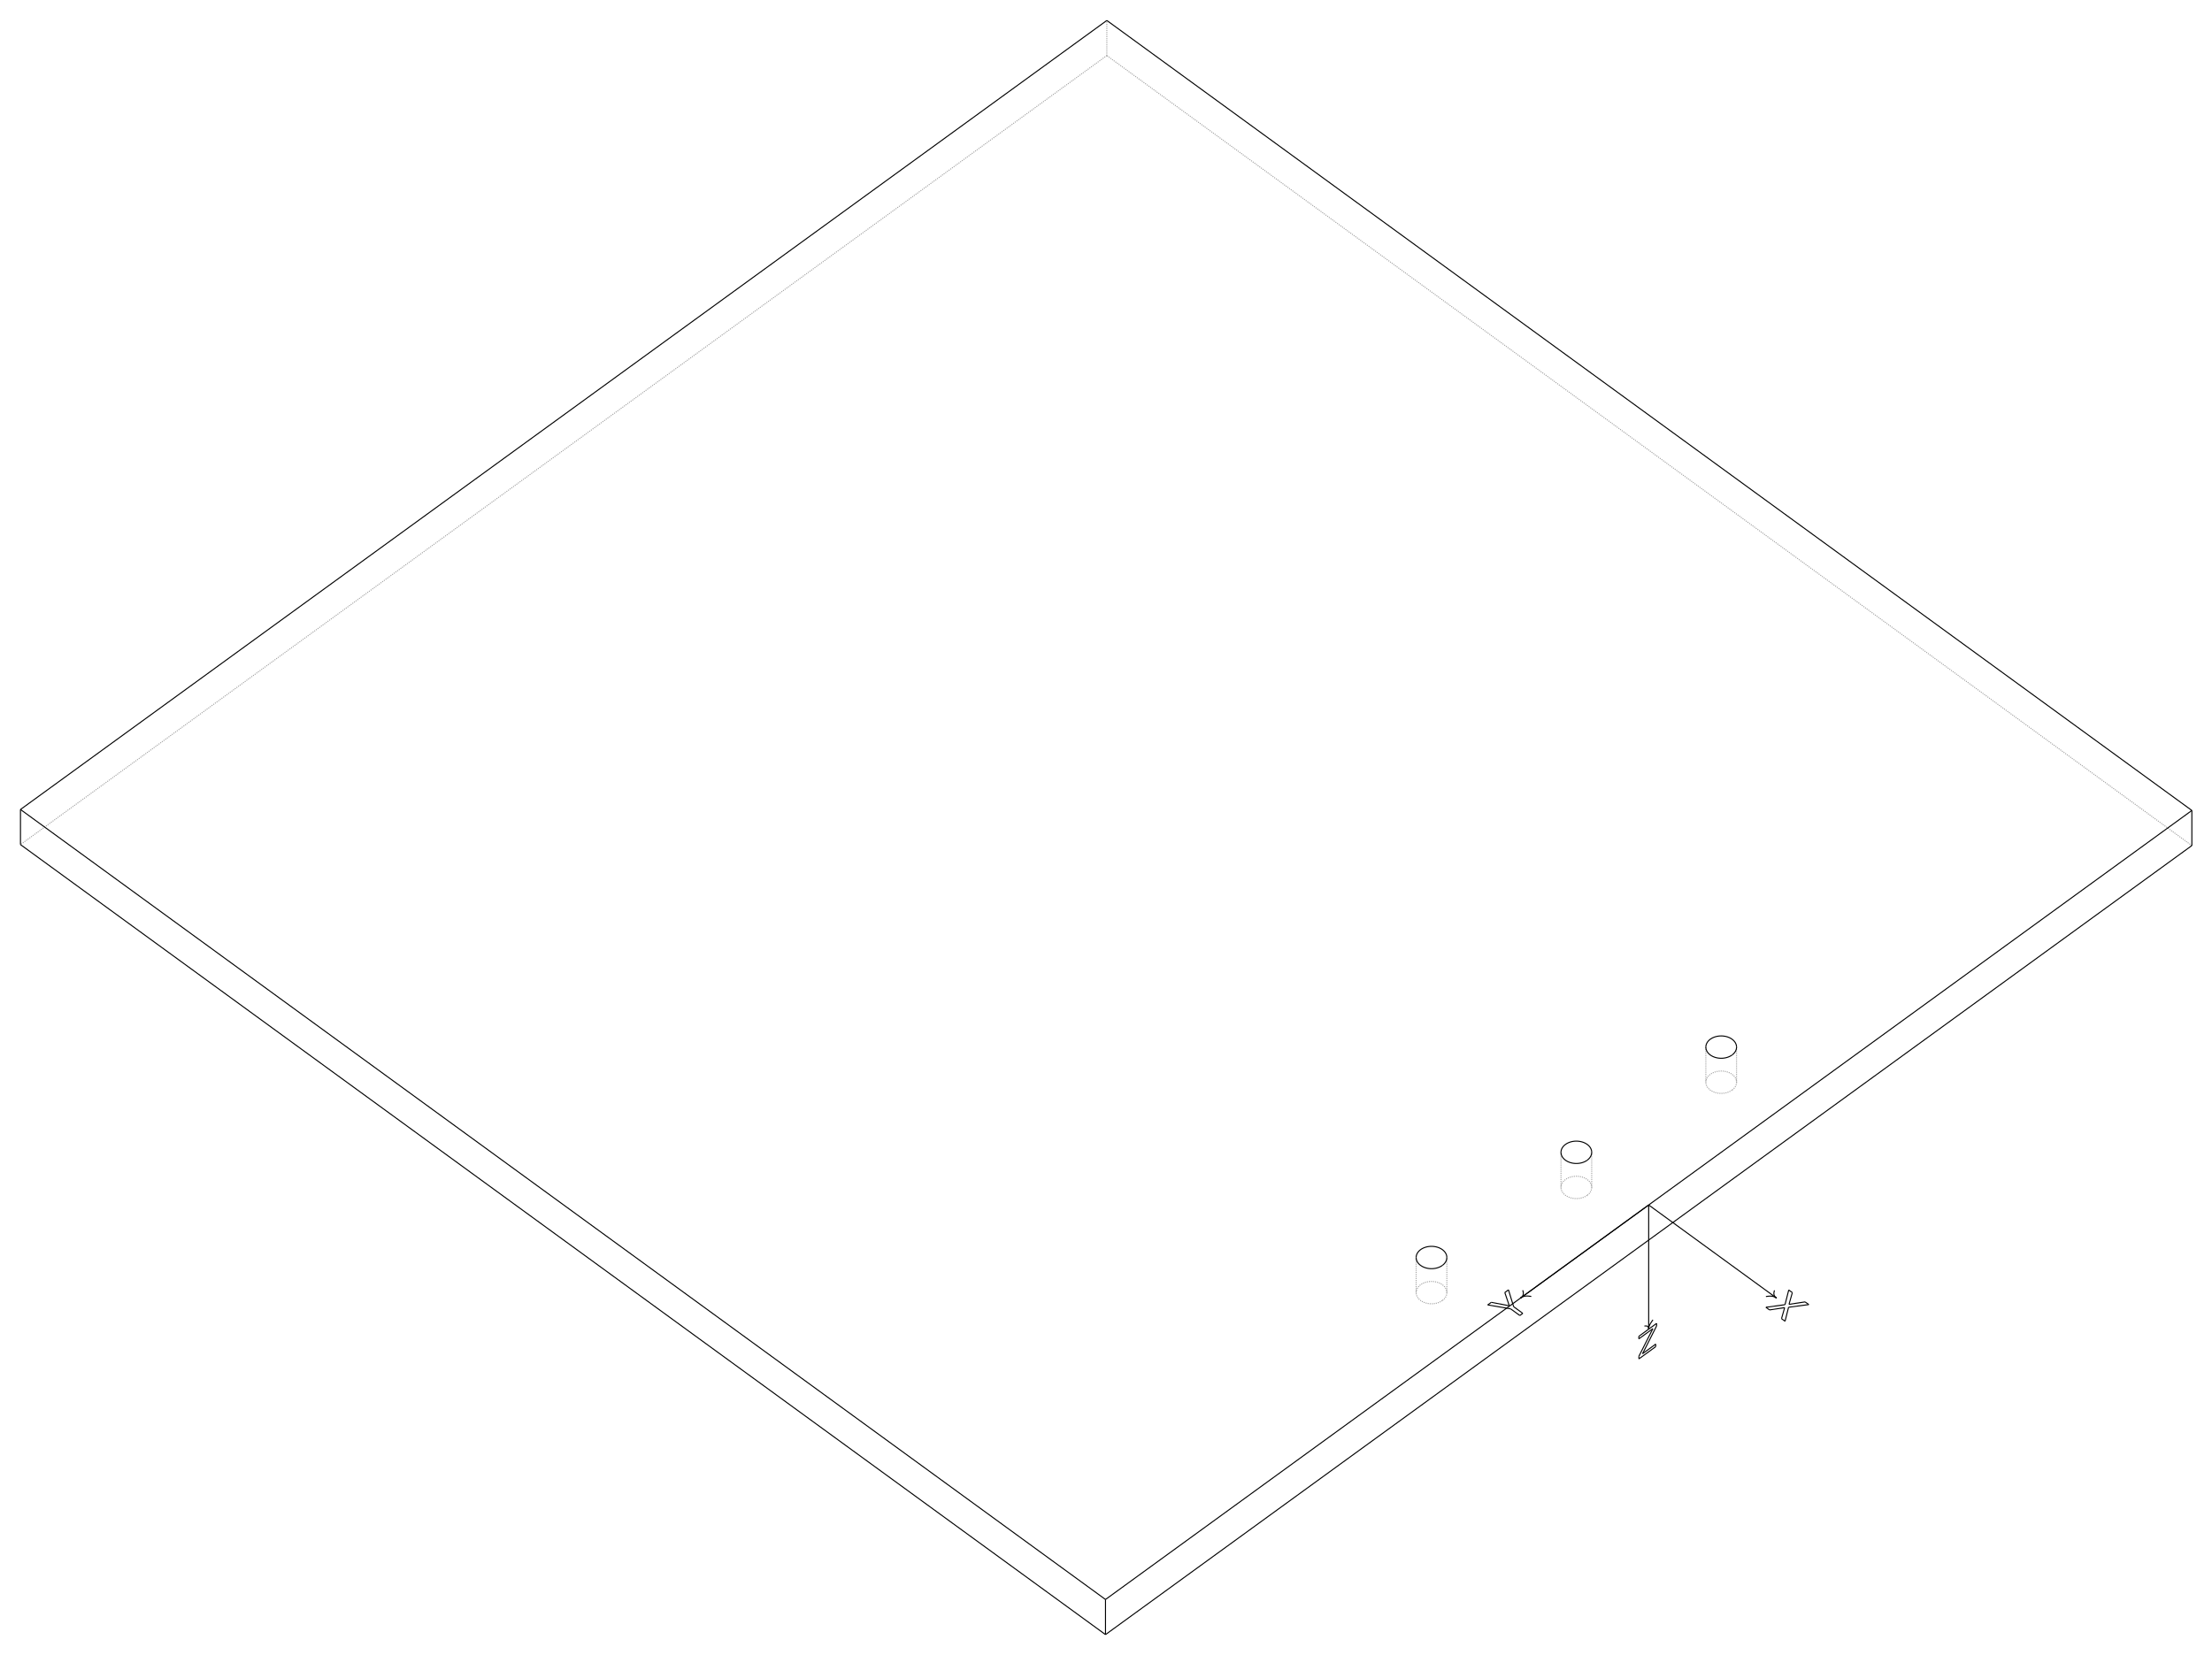
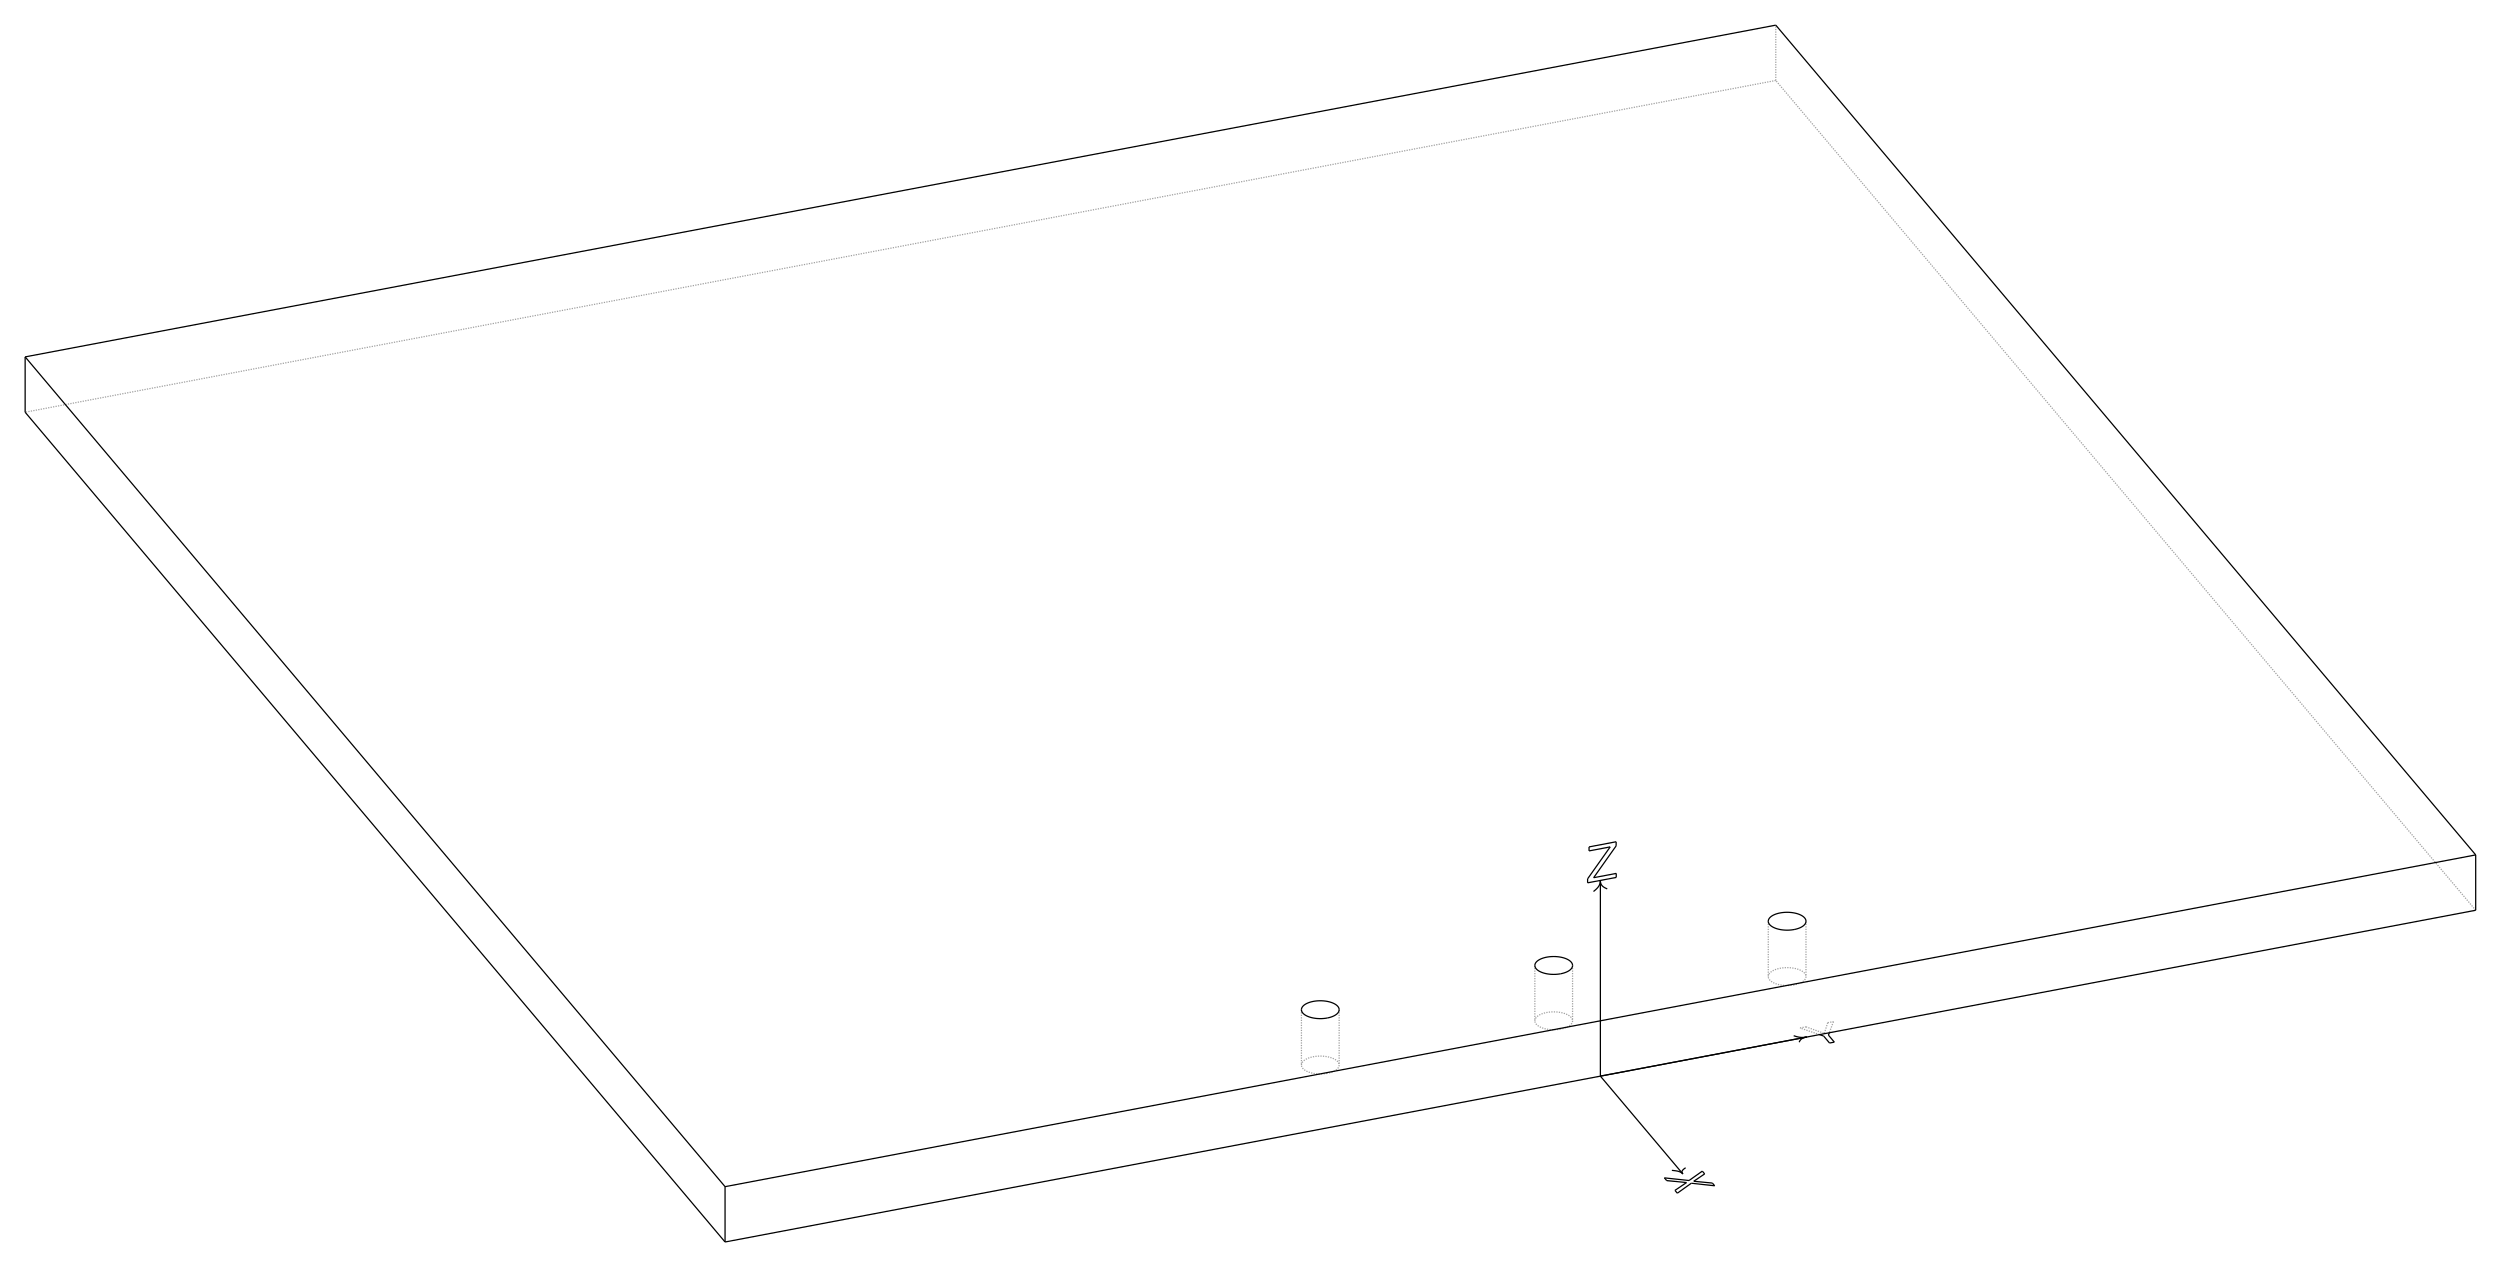
- <svg xmlns="http://www.w3.org/2000/svg" width="2161" height="1617">
-   <g transform="scale(5, -5)   translate(216.0453,-161.6721)" stroke-width="0.2" fill="none">
+ <svg xmlns="http://www.w3.org/2000/svg" width="1989" height="1008">
+   <g transform="scale(5, -5)   translate(198.9204,-100.759)" stroke-width="0.2" fill="none">
    <g stroke="rgb(160,160,160)" fill="none" stroke-dasharray="0.2,0.2">
-       <path d="M212.219,-3.589 L0.217,150.81 " />
-       <path d="M0.217,150.81 L0.217,157.672 " />
-       <path d="M0.217,150.81 L-212.045,-3.4 " />
-       <path d="M122.376,-51.383 L122.296,-51.439 L122.214,-51.492 L122.129,-51.544 L122.042,-51.593 L121.952,-51.639 L121.859,-51.683 L121.765,-51.725 L121.669,-51.764 L121.57,-51.801 L121.47,-51.834 L121.368,-51.866 L121.265,-51.894 L121.16,-51.92 L121.055,-51.942 L120.948,-51.962 L120.84,-51.979 L120.731,-51.994 L120.622,-52.005 L120.512,-52.013 L120.402,-52.019 L120.291,-52.021 L120.181,-52.021 L120.071,-52.017 L119.961,-52.011 L119.851,-52.001 L119.742,-51.989 L119.633,-51.974 L119.526,-51.956 L119.419,-51.935 L119.314,-51.911 L119.21,-51.884 L119.107,-51.855 L119.006,-51.823 L118.906,-51.788 L118.809,-51.75 L118.713,-51.71 L118.619,-51.668 L118.528,-51.623 L118.439,-51.575 L118.352,-51.526 L118.268,-51.473 L118.187,-51.419 L118.108,-51.363 L118.033,-51.304 L117.96,-51.244 L117.89,-51.181 L117.824,-51.117 L117.761,-51.051 L117.702,-50.984 L117.645,-50.914 L117.593,-50.844 L117.544,-50.772 L117.498,-50.699 L117.457,-50.624 L117.419,-50.549 L117.385,-50.472 L117.355,-50.395 L117.329,-50.317 L117.306,-50.238 L117.288,-50.159 L117.274,-50.079 L117.264,-50 L117.258,-49.919 L117.256,-49.839 " />
-       <path d="M117.256,-49.839 L117.259,-49.732 L117.27,-49.625 L117.288,-49.519 L117.313,-49.413 L117.346,-49.309 L117.385,-49.206 L117.431,-49.104 L117.484,-49.004 L117.544,-48.906 L117.61,-48.81 L117.683,-48.717 L117.761,-48.627 L117.846,-48.539 L117.937,-48.455 L118.033,-48.374 L118.134,-48.296 L118.241,-48.222 L118.353,-48.152 L118.469,-48.086 L118.589,-48.025 L118.713,-47.967 L118.842,-47.915 L118.973,-47.866 L119.108,-47.823 L119.245,-47.784 L119.385,-47.751 L119.527,-47.722 L119.671,-47.699 L119.816,-47.68 L119.962,-47.667 L120.109,-47.659 L120.256,-47.657 L120.403,-47.659 L120.55,-47.667 L120.696,-47.68 L120.841,-47.699 L120.985,-47.722 L121.127,-47.751 L121.266,-47.784 L121.404,-47.823 L121.538,-47.866 L121.67,-47.915 L121.798,-47.967 L121.923,-48.025 L122.043,-48.086 L122.159,-48.152 L122.27,-48.222 L122.377,-48.296 L122.479,-48.374 L122.575,-48.455 L122.665,-48.539 L122.75,-48.627 L122.829,-48.717 L122.902,-48.81 L122.968,-48.906 L123.027,-49.004 L123.08,-49.104 L123.127,-49.206 L123.166,-49.309 L123.198,-49.413 L123.223,-49.519 L123.241,-49.625 L123.252,-49.732 L123.256,-49.839 " />
-       <path d="M123.256,-49.839 L123.252,-49.946 L123.241,-50.053 L123.223,-50.159 L123.198,-50.265 L123.166,-50.37 L123.126,-50.473 L123.08,-50.575 L123.027,-50.675 L122.967,-50.773 L122.901,-50.868 L122.828,-50.962 L122.749,-51.052 L122.665,-51.14 L122.574,-51.224 L122.477,-51.305 L122.376,-51.383 " />
-       <path d="M94.074,-71.944 L93.995,-72 L93.912,-72.054 L93.827,-72.105 L93.74,-72.154 L93.65,-72.2 L93.558,-72.245 L93.463,-72.286 L93.367,-72.325 L93.269,-72.362 L93.169,-72.396 L93.067,-72.427 L92.963,-72.455 L92.859,-72.481 L92.753,-72.504 L92.646,-72.524 L92.538,-72.541 L92.429,-72.555 L92.32,-72.566 L92.21,-72.575 L92.1,-72.58 L91.99,-72.582 L91.879,-72.582 L91.769,-72.578 L91.659,-72.572 L91.549,-72.563 L91.44,-72.55 L91.332,-72.535 L91.224,-72.517 L91.118,-72.496 L91.012,-72.472 L90.908,-72.446 L90.805,-72.416 L90.704,-72.384 L90.605,-72.349 L90.507,-72.312 L90.411,-72.272 L90.318,-72.229 L90.226,-72.184 L90.137,-72.137 L90.05,-72.087 L89.966,-72.035 L89.885,-71.98 L89.807,-71.924 L89.731,-71.865 L89.658,-71.805 L89.589,-71.743 L89.523,-71.678 L89.46,-71.612 L89.4,-71.545 L89.344,-71.476 L89.291,-71.405 L89.242,-71.333 L89.197,-71.26 L89.155,-71.185 L89.117,-71.11 L89.083,-71.034 L89.053,-70.956 L89.027,-70.878 L89.005,-70.8 L88.987,-70.72 L88.972,-70.641 L88.962,-70.561 L88.956,-70.481 L88.954,-70.4 " />
-       <path d="M88.954,-70.4 L88.958,-70.293 L88.969,-70.186 L88.987,-70.08 L89.012,-69.975 L89.044,-69.87 L89.083,-69.767 L89.13,-69.665 L89.183,-69.565 L89.242,-69.467 L89.308,-69.372 L89.381,-69.278 L89.46,-69.188 L89.545,-69.1 L89.635,-69.016 L89.731,-68.935 L89.833,-68.857 L89.94,-68.783 L90.051,-68.713 L90.167,-68.648 L90.287,-68.586 L90.412,-68.529 L90.54,-68.476 L90.672,-68.428 L90.806,-68.384 L90.944,-68.346 L91.083,-68.312 L91.225,-68.284 L91.369,-68.26 L91.514,-68.242 L91.66,-68.229 L91.807,-68.221 L91.954,-68.218 L92.101,-68.221 L92.248,-68.229 L92.394,-68.242 L92.539,-68.26 L92.683,-68.284 L92.825,-68.312 L92.965,-68.346 L93.102,-68.384 L93.237,-68.428 L93.368,-68.476 L93.497,-68.529 L93.621,-68.586 L93.741,-68.648 L93.857,-68.713 L93.969,-68.783 L94.076,-68.857 L94.177,-68.935 L94.273,-69.016 L94.364,-69.1 L94.449,-69.188 L94.527,-69.278 L94.6,-69.372 L94.666,-69.467 L94.726,-69.565 L94.779,-69.665 L94.825,-69.767 L94.864,-69.87 L94.897,-69.975 L94.922,-70.08 L94.94,-70.186 L94.951,-70.293 L94.954,-70.4 " />
-       <path d="M94.954,-70.4 L94.951,-70.507 L94.94,-70.614 L94.922,-70.721 L94.896,-70.826 L94.864,-70.931 L94.825,-71.034 L94.779,-71.136 L94.725,-71.236 L94.666,-71.334 L94.599,-71.43 L94.527,-71.523 L94.448,-71.614 L94.363,-71.701 L94.272,-71.786 L94.176,-71.867 L94.074,-71.944 " />
-       <path d="M65.773,-92.506 L65.693,-92.561 L65.611,-92.615 L65.526,-92.666 L65.438,-92.715 L65.348,-92.762 L65.256,-92.806 L65.162,-92.848 L65.065,-92.887 L64.967,-92.923 L64.867,-92.957 L64.765,-92.988 L64.662,-93.017 L64.557,-93.042 L64.451,-93.065 L64.344,-93.085 L64.237,-93.102 L64.128,-93.116 L64.019,-93.127 L63.909,-93.136 L63.799,-93.141 L63.688,-93.144 L63.578,-93.143 L63.467,-93.14 L63.357,-93.133 L63.248,-93.124 L63.139,-93.112 L63.03,-93.096 L62.923,-93.078 L62.816,-93.057 L62.711,-93.033 L62.606,-93.007 L62.504,-92.977 L62.402,-92.945 L62.303,-92.91 L62.205,-92.873 L62.11,-92.833 L62.016,-92.79 L61.925,-92.745 L61.835,-92.698 L61.749,-92.648 L61.665,-92.596 L61.584,-92.542 L61.505,-92.485 L61.429,-92.427 L61.357,-92.366 L61.287,-92.304 L61.221,-92.24 L61.158,-92.174 L61.098,-92.106 L61.042,-92.037 L60.99,-91.966 L60.94,-91.894 L60.895,-91.821 L60.854,-91.747 L60.816,-91.671 L60.782,-91.595 L60.752,-91.518 L60.725,-91.44 L60.703,-91.361 L60.685,-91.282 L60.671,-91.202 L60.661,-91.122 L60.655,-91.042 L60.653,-90.962 " />
-       <path d="M60.653,-90.962 L60.656,-90.855 L60.667,-90.748 L60.685,-90.641 L60.71,-90.536 L60.743,-90.431 L60.782,-90.328 L60.828,-90.226 L60.881,-90.127 L60.941,-90.029 L61.007,-89.933 L61.079,-89.84 L61.158,-89.749 L61.243,-89.662 L61.334,-89.577 L61.43,-89.496 L61.531,-89.419 L61.638,-89.345 L61.749,-89.275 L61.866,-89.209 L61.986,-89.147 L62.11,-89.09 L62.238,-89.037 L62.37,-88.989 L62.505,-88.946 L62.642,-88.907 L62.782,-88.873 L62.924,-88.845 L63.067,-88.821 L63.212,-88.803 L63.359,-88.79 L63.505,-88.782 L63.653,-88.779 L63.8,-88.782 L63.947,-88.79 L64.093,-88.803 L64.238,-88.821 L64.382,-88.845 L64.523,-88.873 L64.663,-88.907 L64.801,-88.946 L64.935,-88.989 L65.067,-89.037 L65.195,-89.09 L65.319,-89.147 L65.44,-89.209 L65.556,-89.275 L65.667,-89.345 L65.774,-89.419 L65.875,-89.496 L65.972,-89.577 L66.062,-89.662 L66.147,-89.749 L66.226,-89.84 L66.298,-89.933 L66.365,-90.029 L66.424,-90.127 L66.477,-90.226 L66.523,-90.328 L66.563,-90.431 L66.595,-90.536 L66.62,-90.641 L66.638,-90.748 L66.649,-90.855 L66.653,-90.962 " />
-       <path d="M66.653,-90.962 L66.649,-91.069 L66.638,-91.176 L66.62,-91.282 L66.595,-91.388 L66.563,-91.492 L66.523,-91.596 L66.477,-91.697 L66.424,-91.797 L66.364,-91.895 L66.298,-91.991 L66.225,-92.084 L66.146,-92.175 L66.061,-92.262 L65.971,-92.347 L65.874,-92.428 L65.773,-92.506 " />
-       <path d="M117.256,-42.977 L117.256,-49.839 " />
-       <path d="M123.256,-42.977 L123.256,-49.839 " />
-       <path d="M88.954,-63.538 L88.954,-70.4 " />
-       <path d="M94.954,-63.538 L94.954,-70.4 " />
-       <path d="M60.653,-84.099 L60.653,-90.962 " />
-       <path d="M66.653,-84.099 L66.653,-90.962 " />
+       <path d="M195.012,-44.08 L83.641,87.954 " />
+       <path d="M83.641,87.954 L83.641,96.759 " />
+       <path d="M83.641,87.954 L-194.92,35.166 " />
+       <path d="M86.561,-55.953 L86.389,-55.983 L86.214,-56.007 L86.036,-56.027 L85.856,-56.041 L85.674,-56.051 L85.491,-56.055 L85.308,-56.053 L85.126,-56.046 L84.945,-56.035 L84.765,-56.017 L84.589,-55.995 L84.415,-55.968 L84.245,-55.936 L84.08,-55.898 L83.92,-55.857 L83.765,-55.81 L83.617,-55.759 L83.476,-55.704 L83.342,-55.645 L83.215,-55.583 L83.097,-55.517 L82.988,-55.447 L82.888,-55.374 L82.841,-55.337 L82.797,-55.299 L82.756,-55.261 L82.717,-55.221 L82.68,-55.182 L82.646,-55.141 L82.615,-55.101 L82.586,-55.06 L82.56,-55.018 L82.536,-54.976 L82.516,-54.934 L82.498,-54.891 L82.482,-54.849 L82.47,-54.806 L82.46,-54.763 L82.453,-54.719 L82.449,-54.676 L82.447,-54.633 " />
+       <path d="M82.447,-54.633 L82.451,-54.563 L82.462,-54.493 L82.48,-54.424 L82.505,-54.355 L82.537,-54.287 L82.577,-54.22 L82.623,-54.154 L82.676,-54.089 L82.736,-54.025 L82.802,-53.962 L82.874,-53.902 L82.953,-53.843 L83.038,-53.786 L83.128,-53.731 L83.225,-53.678 L83.326,-53.627 L83.433,-53.579 L83.544,-53.534 L83.66,-53.491 L83.781,-53.45 L83.905,-53.413 L84.033,-53.379 L84.165,-53.347 L84.299,-53.319 L84.437,-53.294 L84.577,-53.272 L84.719,-53.253 L84.862,-53.238 L85.007,-53.226 L85.153,-53.218 L85.3,-53.213 L85.447,-53.211 L85.595,-53.213 L85.742,-53.218 L85.888,-53.226 L86.033,-53.238 L86.176,-53.253 L86.318,-53.272 L86.458,-53.294 L86.596,-53.319 L86.73,-53.347 L86.862,-53.379 L86.99,-53.413 L87.114,-53.45 L87.235,-53.491 L87.351,-53.534 L87.462,-53.579 L87.569,-53.627 L87.67,-53.678 L87.767,-53.731 L87.857,-53.786 L87.942,-53.843 L88.021,-53.902 L88.093,-53.962 L88.159,-54.025 L88.219,-54.089 L88.272,-54.154 L88.318,-54.22 L88.358,-54.287 L88.39,-54.355 L88.415,-54.424 L88.433,-54.493 L88.444,-54.563 L88.447,-54.633 " />
+       <path d="M88.447,-54.633 L88.445,-54.686 L88.439,-54.738 L88.429,-54.791 L88.414,-54.844 L88.396,-54.896 L88.373,-54.948 L88.346,-54.999 L88.316,-55.05 L88.281,-55.1 L88.242,-55.15 L88.2,-55.199 L88.153,-55.247 L88.103,-55.294 L88.05,-55.34 L87.992,-55.386 L87.932,-55.43 L87.867,-55.473 L87.8,-55.515 L87.729,-55.556 L87.655,-55.596 L87.578,-55.634 L87.498,-55.671 L87.415,-55.706 L87.329,-55.74 L87.241,-55.773 L87.15,-55.803 L87.057,-55.833 L86.962,-55.86 L86.865,-55.886 L86.765,-55.91 L86.664,-55.933 L86.561,-55.953 " />
+       <path d="M49.42,-62.991 L49.248,-63.021 L49.072,-63.046 L48.894,-63.065 L48.714,-63.08 L48.532,-63.089 L48.349,-63.093 L48.167,-63.091 L47.984,-63.085 L47.803,-63.073 L47.624,-63.056 L47.447,-63.033 L47.273,-63.006 L47.104,-62.974 L46.938,-62.937 L46.778,-62.895 L46.624,-62.848 L46.476,-62.798 L46.334,-62.743 L46.2,-62.684 L46.074,-62.621 L45.956,-62.555 L45.846,-62.485 L45.746,-62.413 L45.7,-62.375 L45.656,-62.337 L45.614,-62.299 L45.575,-62.26 L45.538,-62.22 L45.504,-62.18 L45.473,-62.139 L45.444,-62.098 L45.418,-62.056 L45.395,-62.014 L45.374,-61.972 L45.356,-61.93 L45.341,-61.887 L45.328,-61.844 L45.318,-61.801 L45.311,-61.758 L45.307,-61.714 L45.306,-61.671 " />
+       <path d="M45.306,-61.671 L45.31,-61.601 L45.32,-61.532 L45.338,-61.462 L45.364,-61.394 L45.396,-61.326 L45.435,-61.258 L45.481,-61.192 L45.534,-61.127 L45.594,-61.063 L45.66,-61.001 L45.733,-60.94 L45.811,-60.881 L45.896,-60.824 L45.987,-60.769 L46.083,-60.716 L46.185,-60.666 L46.291,-60.617 L46.403,-60.572 L46.519,-60.529 L46.639,-60.489 L46.764,-60.451 L46.892,-60.417 L47.023,-60.386 L47.158,-60.357 L47.295,-60.332 L47.435,-60.31 L47.577,-60.292 L47.721,-60.276 L47.866,-60.265 L48.012,-60.256 L48.159,-60.251 L48.306,-60.249 L48.453,-60.251 L48.6,-60.256 L48.746,-60.265 L48.891,-60.276 L49.035,-60.292 L49.177,-60.31 L49.317,-60.332 L49.454,-60.357 L49.589,-60.386 L49.72,-60.417 L49.848,-60.451 L49.973,-60.489 L50.093,-60.529 L50.209,-60.572 L50.321,-60.617 L50.427,-60.666 L50.529,-60.716 L50.625,-60.769 L50.716,-60.824 L50.8,-60.881 L50.879,-60.94 L50.952,-61.001 L51.018,-61.063 L51.078,-61.127 L51.131,-61.192 L51.177,-61.258 L51.216,-61.326 L51.248,-61.394 L51.273,-61.462 L51.291,-61.532 L51.302,-61.601 L51.306,-61.671 " />
+       <path d="M51.306,-61.671 L51.304,-61.724 L51.298,-61.777 L51.287,-61.829 L51.273,-61.882 L51.254,-61.934 L51.231,-61.986 L51.205,-62.037 L51.174,-62.088 L51.139,-62.138 L51.101,-62.188 L51.058,-62.237 L51.012,-62.285 L50.962,-62.332 L50.908,-62.379 L50.851,-62.424 L50.79,-62.468 L50.726,-62.512 L50.658,-62.554 L50.587,-62.595 L50.513,-62.634 L50.436,-62.672 L50.356,-62.709 L50.273,-62.745 L50.188,-62.779 L50.099,-62.811 L50.009,-62.842 L49.916,-62.871 L49.82,-62.899 L49.723,-62.924 L49.624,-62.949 L49.522,-62.971 L49.42,-62.991 " />
+       <path d="M12.278,-70.03 L12.106,-70.059 L11.931,-70.084 L11.753,-70.104 L11.572,-70.118 L11.391,-70.127 L11.208,-70.131 L11.025,-70.13 L10.843,-70.123 L10.661,-70.111 L10.482,-70.094 L10.305,-70.072 L10.132,-70.044 L9.962,-70.012 L9.797,-69.975 L9.637,-69.933 L9.482,-69.887 L9.334,-69.836 L9.193,-69.781 L9.058,-69.722 L8.932,-69.659 L8.814,-69.593 L8.705,-69.524 L8.605,-69.451 L8.558,-69.414 L8.514,-69.376 L8.473,-69.337 L8.433,-69.298 L8.397,-69.258 L8.363,-69.218 L8.331,-69.177 L8.303,-69.136 L8.277,-69.095 L8.253,-69.053 L8.232,-69.011 L8.214,-68.968 L8.199,-68.925 L8.187,-68.882 L8.177,-68.839 L8.17,-68.796 L8.166,-68.753 L8.164,-68.709 " />
+       <path d="M8.164,-68.709 L8.168,-68.64 L8.179,-68.57 L8.197,-68.501 L8.222,-68.432 L8.254,-68.364 L8.294,-68.297 L8.34,-68.23 L8.393,-68.165 L8.452,-68.101 L8.519,-68.039 L8.591,-67.978 L8.67,-67.919 L8.755,-67.862 L8.845,-67.807 L8.941,-67.754 L9.043,-67.704 L9.15,-67.656 L9.261,-67.61 L9.377,-67.567 L9.498,-67.527 L9.622,-67.49 L9.75,-67.455 L9.882,-67.424 L10.016,-67.396 L10.154,-67.371 L10.293,-67.349 L10.435,-67.33 L10.579,-67.315 L10.724,-67.303 L10.87,-67.294 L11.017,-67.289 L11.164,-67.287 L11.312,-67.289 L11.458,-67.294 L11.605,-67.303 L11.75,-67.315 L11.893,-67.33 L12.035,-67.349 L12.175,-67.371 L12.312,-67.396 L12.447,-67.424 L12.579,-67.455 L12.707,-67.49 L12.831,-67.527 L12.951,-67.567 L13.068,-67.61 L13.179,-67.656 L13.286,-67.704 L13.387,-67.754 L13.483,-67.807 L13.574,-67.862 L13.659,-67.919 L13.738,-67.978 L13.81,-68.039 L13.876,-68.101 L13.936,-68.165 L13.989,-68.23 L14.035,-68.297 L14.074,-68.364 L14.107,-68.432 L14.132,-68.501 L14.15,-68.57 L14.161,-68.64 L14.164,-68.709 " />
+       <path d="M14.164,-68.709 L14.162,-68.762 L14.156,-68.815 L14.146,-68.868 L14.131,-68.92 L14.113,-68.972 L14.09,-69.024 L14.063,-69.076 L14.032,-69.126 L13.998,-69.177 L13.959,-69.226 L13.917,-69.275 L13.87,-69.323 L13.82,-69.371 L13.767,-69.417 L13.709,-69.462 L13.648,-69.507 L13.584,-69.55 L13.516,-69.592 L13.446,-69.633 L13.372,-69.672 L13.294,-69.711 L13.214,-69.748 L13.132,-69.783 L13.046,-69.817 L12.958,-69.849 L12.867,-69.88 L12.774,-69.909 L12.679,-69.937 L12.581,-69.963 L12.482,-69.987 L12.381,-70.009 L12.278,-70.03 " />
+       <path d="M92.815,-61.801 L92.161,-63.57 " />
+       <path d="M90.59,-63.867 L87.495,-62.809 " />
+       <path d="M87.495,-62.809 L88.439,-62.63 " />
+       <path d="M88.439,-62.63 L91.361,-63.678 " />
+       <path d="M91.361,-63.678 L91.904,-61.973 " />
+       <path d="M91.904,-61.973 L92.815,-61.801 " />
+       <path d="M82.447,-45.827 L82.447,-54.633 " />
+       <path d="M88.447,-45.827 L88.447,-54.633 " />
+       <path d="M45.306,-52.866 L45.306,-61.671 " />
+       <path d="M51.306,-52.866 L51.306,-61.671 " />
+       <path d="M8.164,-59.904 L8.164,-68.709 " />
+       <path d="M14.164,-59.904 L14.164,-68.709 " />
    </g>
    <g stroke="rgb(0,0,0)" fill="none">
-       <path d="M212.219,-3.589 L212.219,3.273 " />
-       <path d="M212.219,3.273 L-0.043,-150.936 " />
-       <path d="M-0.043,-157.798 L-0.043,-150.936 " />
-       <path d="M212.219,-3.589 L-0.043,-157.798 " />
-       <path d="M212.219,3.273 L0.217,157.672 " />
-       <path d="M-0.043,-150.936 L-212.045,3.463 " />
-       <path d="M0.217,157.672 L-212.045,3.463 " />
-       <path d="M122.376,-44.521 L122.296,-44.577 L122.214,-44.63 L122.129,-44.681 L122.042,-44.73 L121.952,-44.777 L121.859,-44.821 L121.765,-44.863 L121.669,-44.902 L121.57,-44.938 L121.47,-44.972 L121.368,-45.003 L121.265,-45.032 L121.16,-45.057 L121.055,-45.08 L120.948,-45.1 L120.84,-45.117 L120.731,-45.131 L120.622,-45.143 L120.512,-45.151 L120.402,-45.156 L120.291,-45.159 L120.181,-45.158 L120.071,-45.155 L119.961,-45.148 L119.851,-45.139 L119.742,-45.127 L119.633,-45.112 L119.526,-45.093 L119.419,-45.072 L119.314,-45.049 L119.21,-45.022 L119.107,-44.993 L119.006,-44.961 L118.906,-44.926 L118.809,-44.888 L118.713,-44.848 L118.619,-44.806 L118.528,-44.761 L118.439,-44.713 L118.352,-44.663 L118.268,-44.611 L118.187,-44.557 L118.108,-44.501 L118.033,-44.442 L117.96,-44.382 L117.89,-44.319 L117.824,-44.255 L117.761,-44.189 L117.702,-44.121 L117.645,-44.052 L117.593,-43.982 L117.544,-43.91 L117.498,-43.836 L117.457,-43.762 L117.419,-43.687 L117.385,-43.61 L117.355,-43.533 L117.329,-43.455 L117.306,-43.376 L117.288,-43.297 L117.274,-43.217 L117.264,-43.137 L117.258,-43.057 L117.256,-42.977 " />
-       <path d="M117.256,-42.977 L117.259,-42.87 L117.27,-42.763 L117.288,-42.657 L117.313,-42.551 L117.346,-42.447 L117.385,-42.343 L117.431,-42.242 L117.484,-42.142 L117.544,-42.044 L117.61,-41.948 L117.683,-41.855 L117.761,-41.765 L117.846,-41.677 L117.937,-41.592 L118.033,-41.511 L118.134,-41.434 L118.241,-41.36 L118.353,-41.29 L118.469,-41.224 L118.589,-41.162 L118.713,-41.105 L118.842,-41.052 L118.973,-41.004 L119.108,-40.961 L119.245,-40.922 L119.385,-40.889 L119.527,-40.86 L119.671,-40.837 L119.816,-40.818 L119.962,-40.805 L120.109,-40.797 L120.256,-40.795 L120.403,-40.797 L120.55,-40.805 L120.696,-40.818 L120.841,-40.837 L120.985,-40.86 L121.127,-40.889 L121.266,-40.922 L121.404,-40.961 L121.538,-41.004 L121.67,-41.052 L121.798,-41.105 L121.923,-41.162 L122.043,-41.224 L122.159,-41.29 L122.27,-41.36 L122.377,-41.434 L122.479,-41.511 L122.575,-41.592 L122.665,-41.677 L122.75,-41.765 L122.829,-41.855 L122.902,-41.948 L122.968,-42.044 L123.027,-42.142 L123.08,-42.242 L123.127,-42.343 L123.166,-42.447 L123.198,-42.551 L123.223,-42.657 L123.241,-42.763 L123.252,-42.87 L123.256,-42.977 " />
-       <path d="M123.256,-42.977 L123.252,-43.084 L123.241,-43.191 L123.223,-43.297 L123.198,-43.403 L123.166,-43.507 L123.126,-43.611 L123.08,-43.713 L123.027,-43.813 L122.967,-43.911 L122.901,-44.006 L122.828,-44.1 L122.749,-44.19 L122.665,-44.278 L122.574,-44.362 L122.477,-44.443 L122.376,-44.521 " />
-       <path d="M94.074,-65.082 L93.995,-65.138 L93.912,-65.191 L93.827,-65.243 L93.74,-65.292 L93.65,-65.338 L93.558,-65.382 L93.463,-65.424 L93.367,-65.463 L93.269,-65.5 L93.169,-65.534 L93.067,-65.565 L92.963,-65.593 L92.859,-65.619 L92.753,-65.642 L92.646,-65.662 L92.538,-65.679 L92.429,-65.693 L92.32,-65.704 L92.21,-65.712 L92.1,-65.718 L91.99,-65.72 L91.879,-65.72 L91.769,-65.716 L91.659,-65.71 L91.549,-65.7 L91.44,-65.688 L91.332,-65.673 L91.224,-65.655 L91.118,-65.634 L91.012,-65.61 L90.908,-65.583 L90.805,-65.554 L90.704,-65.522 L90.605,-65.487 L90.507,-65.45 L90.411,-65.41 L90.318,-65.367 L90.226,-65.322 L90.137,-65.274 L90.05,-65.225 L89.966,-65.173 L89.885,-65.118 L89.807,-65.062 L89.731,-65.003 L89.658,-64.943 L89.589,-64.88 L89.523,-64.816 L89.46,-64.75 L89.4,-64.683 L89.344,-64.613 L89.291,-64.543 L89.242,-64.471 L89.197,-64.398 L89.155,-64.323 L89.117,-64.248 L89.083,-64.171 L89.053,-64.094 L89.027,-64.016 L89.005,-63.937 L88.987,-63.858 L88.972,-63.779 L88.962,-63.699 L88.956,-63.618 L88.954,-63.538 " />
-       <path d="M88.954,-63.538 L88.958,-63.431 L88.969,-63.324 L88.987,-63.218 L89.012,-63.112 L89.044,-63.008 L89.083,-62.905 L89.13,-62.803 L89.183,-62.703 L89.242,-62.605 L89.308,-62.509 L89.381,-62.416 L89.46,-62.326 L89.545,-62.238 L89.635,-62.154 L89.731,-62.073 L89.833,-61.995 L89.94,-61.921 L90.051,-61.851 L90.167,-61.785 L90.287,-61.724 L90.412,-61.666 L90.54,-61.614 L90.672,-61.565 L90.806,-61.522 L90.944,-61.484 L91.083,-61.45 L91.225,-61.421 L91.369,-61.398 L91.514,-61.38 L91.66,-61.366 L91.807,-61.359 L91.954,-61.356 L92.101,-61.359 L92.248,-61.366 L92.394,-61.38 L92.539,-61.398 L92.683,-61.421 L92.825,-61.45 L92.965,-61.484 L93.102,-61.522 L93.237,-61.565 L93.368,-61.614 L93.497,-61.666 L93.621,-61.724 L93.741,-61.785 L93.857,-61.851 L93.969,-61.921 L94.076,-61.995 L94.177,-62.073 L94.273,-62.154 L94.364,-62.238 L94.449,-62.326 L94.527,-62.416 L94.6,-62.509 L94.666,-62.605 L94.726,-62.703 L94.779,-62.803 L94.825,-62.905 L94.864,-63.008 L94.897,-63.112 L94.922,-63.218 L94.94,-63.324 L94.951,-63.431 L94.954,-63.538 " />
-       <path d="M94.954,-63.538 L94.951,-63.645 L94.94,-63.752 L94.922,-63.859 L94.896,-63.964 L94.864,-64.069 L94.825,-64.172 L94.779,-64.274 L94.725,-64.374 L94.666,-64.472 L94.599,-64.568 L94.527,-64.661 L94.448,-64.751 L94.363,-64.839 L94.272,-64.923 L94.176,-65.005 L94.074,-65.082 " />
-       <path d="M65.773,-85.643 L65.693,-85.699 L65.611,-85.753 L65.526,-85.804 L65.438,-85.853 L65.348,-85.9 L65.256,-85.944 L65.162,-85.985 L65.065,-86.024 L64.967,-86.061 L64.867,-86.095 L64.765,-86.126 L64.662,-86.154 L64.557,-86.18 L64.451,-86.203 L64.344,-86.223 L64.237,-86.24 L64.128,-86.254 L64.019,-86.265 L63.909,-86.274 L63.799,-86.279 L63.688,-86.281 L63.578,-86.281 L63.467,-86.277 L63.357,-86.271 L63.248,-86.262 L63.139,-86.249 L63.03,-86.234 L62.923,-86.216 L62.816,-86.195 L62.711,-86.171 L62.606,-86.145 L62.504,-86.115 L62.402,-86.083 L62.303,-86.048 L62.205,-86.011 L62.11,-85.971 L62.016,-85.928 L61.925,-85.883 L61.835,-85.836 L61.749,-85.786 L61.665,-85.734 L61.584,-85.68 L61.505,-85.623 L61.429,-85.565 L61.357,-85.504 L61.287,-85.442 L61.221,-85.377 L61.158,-85.312 L61.098,-85.244 L61.042,-85.175 L60.99,-85.104 L60.94,-85.032 L60.895,-84.959 L60.854,-84.885 L60.816,-84.809 L60.782,-84.733 L60.752,-84.655 L60.725,-84.577 L60.703,-84.499 L60.685,-84.42 L60.671,-84.34 L60.661,-84.26 L60.655,-84.18 L60.653,-84.099 " />
-       <path d="M60.653,-84.099 L60.656,-83.992 L60.667,-83.886 L60.685,-83.779 L60.71,-83.674 L60.743,-83.569 L60.782,-83.466 L60.828,-83.364 L60.881,-83.264 L60.941,-83.166 L61.007,-83.071 L61.079,-82.978 L61.158,-82.887 L61.243,-82.799 L61.334,-82.715 L61.43,-82.634 L61.531,-82.556 L61.638,-82.483 L61.749,-82.413 L61.866,-82.347 L61.986,-82.285 L62.11,-82.228 L62.238,-82.175 L62.37,-82.127 L62.505,-82.083 L62.642,-82.045 L62.782,-82.011 L62.924,-81.983 L63.067,-81.959 L63.212,-81.941 L63.359,-81.928 L63.505,-81.92 L63.653,-81.917 L63.8,-81.92 L63.947,-81.928 L64.093,-81.941 L64.238,-81.959 L64.382,-81.983 L64.523,-82.011 L64.663,-82.045 L64.801,-82.083 L64.935,-82.127 L65.067,-82.175 L65.195,-82.228 L65.319,-82.285 L65.44,-82.347 L65.556,-82.413 L65.667,-82.483 L65.774,-82.556 L65.875,-82.634 L65.972,-82.715 L66.062,-82.799 L66.147,-82.887 L66.226,-82.978 L66.298,-83.071 L66.365,-83.166 L66.424,-83.264 L66.477,-83.364 L66.523,-83.466 L66.563,-83.569 L66.595,-83.674 L66.62,-83.779 L66.638,-83.886 L66.649,-83.992 L66.653,-84.099 " />
-       <path d="M66.653,-84.099 L66.649,-84.207 L66.638,-84.313 L66.62,-84.42 L66.595,-84.525 L66.563,-84.63 L66.523,-84.733 L66.477,-84.835 L66.424,-84.935 L66.364,-85.033 L66.298,-85.129 L66.225,-85.222 L66.146,-85.313 L66.061,-85.4 L65.971,-85.485 L65.874,-85.566 L65.773,-85.643 " />
-       <path d="M-0.043,-157.798 L-212.045,-3.4 " />
-       <path d="M-212.045,-3.4 L-212.045,3.463 " />
-       <path d="M106.088,-73.831 L131.079,-92.033 " />
-       <path d="M106.088,-73.831 L81.065,-92.01 " />
-       <path d="M106.088,-73.831 L106.088,-98.1 " />
-       <path d="M131.079,-92.033 L131.014,-91.987 L130.949,-91.945 L130.884,-91.906 L130.819,-91.87 L130.754,-91.838 L130.689,-91.808 L130.624,-91.781 L130.559,-91.758 L130.493,-91.736 L130.428,-91.718 L130.363,-91.701 L130.298,-91.688 L130.233,-91.676 L130.168,-91.666 L130.038,-91.653 L129.907,-91.647 L129.777,-91.647 L129.647,-91.652 L129.517,-91.662 L129.386,-91.676 L129.256,-91.692 L128.996,-91.728 " />
-       <path d="M131.079,-92.033 L131.017,-91.985 L130.959,-91.938 L130.905,-91.89 L130.856,-91.843 L130.812,-91.796 L130.771,-91.748 L130.735,-91.701 L130.702,-91.653 L130.673,-91.606 L130.647,-91.559 L130.625,-91.511 L130.606,-91.464 L130.59,-91.416 L130.577,-91.369 L130.567,-91.322 L130.559,-91.274 L130.554,-91.227 L130.551,-91.18 L130.551,-91.085 L130.559,-90.99 L130.572,-90.895 L130.591,-90.801 L130.613,-90.706 L130.664,-90.516 " />
-       <path d="M81.065,-92.01 L81.128,-91.963 L81.186,-91.916 L81.24,-91.868 L81.289,-91.821 L81.333,-91.773 L81.374,-91.726 L81.411,-91.679 L81.443,-91.631 L81.473,-91.584 L81.498,-91.537 L81.521,-91.489 L81.54,-91.442 L81.556,-91.395 L81.569,-91.347 L81.579,-91.3 L81.587,-91.253 L81.592,-91.205 L81.595,-91.158 L81.595,-91.063 L81.588,-90.968 L81.574,-90.874 L81.556,-90.779 L81.534,-90.684 L81.483,-90.495 " />
-       <path d="M81.065,-92.01 L81.131,-91.965 L81.196,-91.922 L81.261,-91.884 L81.326,-91.848 L81.391,-91.816 L81.456,-91.786 L81.521,-91.76 L81.587,-91.736 L81.652,-91.715 L81.717,-91.696 L81.782,-91.68 L81.847,-91.666 L81.912,-91.654 L81.977,-91.645 L82.108,-91.632 L82.238,-91.626 L82.368,-91.626 L82.498,-91.631 L82.629,-91.641 L82.759,-91.655 L82.889,-91.671 L83.15,-91.708 " />
-       <path d="M106.088,-98.1 L106.086,-98.038 L106.083,-97.981 L106.077,-97.928 L106.069,-97.879 L106.059,-97.833 L106.046,-97.79 L106.032,-97.751 L106.016,-97.716 L105.998,-97.683 L105.978,-97.653 L105.957,-97.626 L105.934,-97.602 L105.909,-97.581 L105.883,-97.562 L105.856,-97.545 L105.827,-97.531 L105.797,-97.518 L105.766,-97.508 L105.701,-97.492 L105.632,-97.482 L105.56,-97.478 L105.485,-97.478 L105.409,-97.481 L105.254,-97.492 " />
-       <path d="M106.088,-98.1 L106.089,-98.037 L106.092,-97.974 L106.098,-97.913 L106.106,-97.851 L106.117,-97.791 L106.129,-97.73 L106.159,-97.611 L106.197,-97.494 L106.242,-97.379 L106.292,-97.265 L106.348,-97.152 L106.409,-97.04 L106.475,-96.93 L106.543,-96.82 L106.615,-96.711 L106.766,-96.495 L106.922,-96.28 " />
-       <path d="M132.735,-96.556 L133.419,-93.823 " />
-       <path d="M133.419,-93.823 L137.371,-93.297 " />
-       <path d="M137.371,-93.297 L136.652,-92.774 " />
-       <path d="M136.652,-92.774 L133.507,-93.25 " />
-       <path d="M133.507,-93.25 L134.159,-90.958 " />
-       <path d="M134.159,-90.958 L133.453,-90.444 " />
-       <path d="M133.453,-90.444 L132.726,-93.318 " />
-       <path d="M132.726,-93.318 L128.993,-93.83 " />
-       <path d="M128.993,-93.83 L129.699,-94.344 " />
-       <path d="M129.699,-94.344 L132.656,-93.895 " />
-       <path d="M132.656,-93.895 L132.042,-96.051 " />
-       <path d="M132.042,-96.051 L132.735,-96.556 " />
-       <path d="M74.641,-93.365 L79.122,-94.135 " />
-       <path d="M79.122,-94.135 L80.909,-95.437 " />
-       <path d="M80.909,-95.437 L81.491,-95.014 " />
-       <path d="M81.491,-95.014 L79.704,-93.713 " />
-       <path d="M79.704,-93.713 L78.694,-90.42 " />
-       <path d="M78.694,-90.42 L77.975,-90.942 " />
-       <path d="M77.975,-90.942 L78.854,-93.53 " />
-       <path d="M78.854,-93.53 L75.335,-92.86 " />
-       <path d="M75.335,-92.86 L74.641,-93.365 " />
-       <path d="M107.461,-101.525 L104.177,-103.911 " />
-       <path d="M104.177,-103.911 L104.177,-103.401 " />
-       <path d="M104.177,-103.401 L106.904,-98.004 " />
-       <path d="M106.904,-98.004 L104.164,-99.995 " />
-       <path d="M104.164,-99.995 L104.164,-99.497 " />
-       <path d="M104.164,-99.497 L106.088,-98.1 " />
-       <path d="M106.088,-98.1 L107.636,-96.975 " />
-       <path d="M107.636,-96.975 L107.636,-97.472 " />
-       <path d="M107.636,-97.472 L104.896,-102.891 " />
-       <path d="M104.896,-102.891 L107.461,-101.027 " />
-       <path d="M107.461,-101.027 L107.461,-101.525 " />
+       <path d="M195.012,-44.08 L195.012,-35.274 " />
+       <path d="M195.012,-35.274 L-83.55,-88.062 " />
+       <path d="M-83.55,-96.867 L-83.55,-88.062 " />
+       <path d="M195.012,-44.08 L-83.55,-96.867 " />
+       <path d="M195.012,-35.274 L83.641,96.759 " />
+       <path d="M-83.55,-88.062 L-194.92,43.972 " />
+       <path d="M83.641,96.759 L-194.92,43.972 " />
+       <path d="M86.561,-47.148 L86.389,-47.177 L86.214,-47.202 L86.036,-47.222 L85.856,-47.236 L85.674,-47.245 L85.491,-47.249 L85.308,-47.248 L85.126,-47.241 L84.945,-47.229 L84.765,-47.212 L84.589,-47.19 L84.415,-47.162 L84.245,-47.13 L84.08,-47.093 L83.92,-47.051 L83.765,-47.005 L83.617,-46.954 L83.476,-46.899 L83.342,-46.84 L83.215,-46.777 L83.097,-46.711 L82.988,-46.642 L82.888,-46.569 L82.841,-46.532 L82.797,-46.494 L82.756,-46.455 L82.717,-46.416 L82.68,-46.376 L82.646,-46.336 L82.615,-46.295 L82.586,-46.254 L82.56,-46.213 L82.536,-46.171 L82.516,-46.129 L82.498,-46.086 L82.482,-46.043 L82.47,-46 L82.46,-45.957 L82.453,-45.914 L82.449,-45.871 L82.447,-45.827 " />
+       <path d="M82.447,-45.827 L82.451,-45.758 L82.462,-45.688 L82.48,-45.619 L82.505,-45.55 L82.537,-45.482 L82.577,-45.415 L82.623,-45.348 L82.676,-45.283 L82.736,-45.219 L82.802,-45.157 L82.874,-45.096 L82.953,-45.037 L83.038,-44.98 L83.128,-44.925 L83.225,-44.872 L83.326,-44.822 L83.433,-44.774 L83.544,-44.728 L83.66,-44.685 L83.781,-44.645 L83.905,-44.608 L84.033,-44.573 L84.165,-44.542 L84.299,-44.514 L84.437,-44.489 L84.577,-44.467 L84.719,-44.448 L84.862,-44.433 L85.007,-44.421 L85.153,-44.412 L85.3,-44.407 L85.447,-44.405 L85.595,-44.407 L85.742,-44.412 L85.888,-44.421 L86.033,-44.433 L86.176,-44.448 L86.318,-44.467 L86.458,-44.489 L86.596,-44.514 L86.73,-44.542 L86.862,-44.573 L86.99,-44.608 L87.114,-44.645 L87.235,-44.685 L87.351,-44.728 L87.462,-44.774 L87.569,-44.822 L87.67,-44.872 L87.767,-44.925 L87.857,-44.98 L87.942,-45.037 L88.021,-45.096 L88.093,-45.157 L88.159,-45.219 L88.219,-45.283 L88.272,-45.348 L88.318,-45.415 L88.358,-45.482 L88.39,-45.55 L88.415,-45.619 L88.433,-45.688 L88.444,-45.758 L88.447,-45.827 " />
+       <path d="M88.447,-45.827 L88.445,-45.88 L88.439,-45.933 L88.429,-45.986 L88.414,-46.038 L88.396,-46.09 L88.373,-46.142 L88.346,-46.194 L88.316,-46.244 L88.281,-46.295 L88.242,-46.344 L88.2,-46.393 L88.153,-46.441 L88.103,-46.489 L88.05,-46.535 L87.992,-46.58 L87.932,-46.625 L87.867,-46.668 L87.8,-46.71 L87.729,-46.751 L87.655,-46.79 L87.578,-46.829 L87.498,-46.866 L87.415,-46.901 L87.329,-46.935 L87.241,-46.967 L87.15,-46.998 L87.057,-47.027 L86.962,-47.055 L86.865,-47.081 L86.765,-47.105 L86.664,-47.127 L86.561,-47.148 " />
+       <path d="M49.42,-54.186 L49.248,-54.216 L49.072,-54.24 L48.894,-54.26 L48.714,-54.274 L48.532,-54.284 L48.349,-54.288 L48.167,-54.286 L47.984,-54.279 L47.803,-54.268 L47.624,-54.25 L47.447,-54.228 L47.273,-54.201 L47.104,-54.169 L46.938,-54.131 L46.778,-54.09 L46.624,-54.043 L46.476,-53.992 L46.334,-53.937 L46.2,-53.878 L46.074,-53.816 L45.956,-53.75 L45.846,-53.68 L45.746,-53.607 L45.7,-53.57 L45.656,-53.532 L45.614,-53.494 L45.575,-53.454 L45.538,-53.415 L45.504,-53.374 L45.473,-53.334 L45.444,-53.293 L45.418,-53.251 L45.395,-53.209 L45.374,-53.167 L45.356,-53.124 L45.341,-53.082 L45.328,-53.039 L45.318,-52.996 L45.311,-52.952 L45.307,-52.909 L45.306,-52.866 " />
+       <path d="M45.306,-52.866 L45.31,-52.796 L45.32,-52.726 L45.338,-52.657 L45.364,-52.588 L45.396,-52.52 L45.435,-52.453 L45.481,-52.387 L45.534,-52.322 L45.594,-52.258 L45.66,-52.195 L45.733,-52.135 L45.811,-52.076 L45.896,-52.019 L45.987,-51.964 L46.083,-51.911 L46.185,-51.86 L46.291,-51.812 L46.403,-51.767 L46.519,-51.724 L46.639,-51.683 L46.764,-51.646 L46.892,-51.612 L47.023,-51.58 L47.158,-51.552 L47.295,-51.527 L47.435,-51.505 L47.577,-51.486 L47.721,-51.471 L47.866,-51.459 L48.012,-51.451 L48.159,-51.445 L48.306,-51.444 L48.453,-51.445 L48.6,-51.451 L48.746,-51.459 L48.891,-51.471 L49.035,-51.486 L49.177,-51.505 L49.317,-51.527 L49.454,-51.552 L49.589,-51.58 L49.72,-51.612 L49.848,-51.646 L49.973,-51.683 L50.093,-51.724 L50.209,-51.767 L50.321,-51.812 L50.427,-51.86 L50.529,-51.911 L50.625,-51.964 L50.716,-52.019 L50.8,-52.076 L50.879,-52.135 L50.952,-52.195 L51.018,-52.258 L51.078,-52.322 L51.131,-52.387 L51.177,-52.453 L51.216,-52.52 L51.248,-52.588 L51.273,-52.657 L51.291,-52.726 L51.302,-52.796 L51.306,-52.866 " />
+       <path d="M51.306,-52.866 L51.304,-52.919 L51.298,-52.971 L51.287,-53.024 L51.273,-53.077 L51.254,-53.129 L51.231,-53.18 L51.205,-53.232 L51.174,-53.283 L51.139,-53.333 L51.101,-53.383 L51.058,-53.432 L51.012,-53.48 L50.962,-53.527 L50.908,-53.573 L50.851,-53.619 L50.79,-53.663 L50.726,-53.706 L50.658,-53.748 L50.587,-53.789 L50.513,-53.829 L50.436,-53.867 L50.356,-53.904 L50.273,-53.939 L50.188,-53.973 L50.099,-54.006 L50.009,-54.036 L49.916,-54.066 L49.82,-54.093 L49.723,-54.119 L49.624,-54.143 L49.522,-54.166 L49.42,-54.186 " />
+       <path d="M12.278,-61.224 L12.106,-61.254 L11.931,-61.279 L11.753,-61.298 L11.572,-61.313 L11.391,-61.322 L11.208,-61.326 L11.025,-61.324 L10.843,-61.318 L10.661,-61.306 L10.482,-61.289 L10.305,-61.266 L10.132,-61.239 L9.962,-61.207 L9.797,-61.17 L9.637,-61.128 L9.482,-61.081 L9.334,-61.031 L9.193,-60.976 L9.058,-60.917 L8.932,-60.854 L8.814,-60.788 L8.705,-60.718 L8.605,-60.646 L8.558,-60.608 L8.514,-60.57 L8.473,-60.532 L8.433,-60.493 L8.397,-60.453 L8.363,-60.413 L8.331,-60.372 L8.303,-60.331 L8.277,-60.289 L8.253,-60.247 L8.232,-60.205 L8.214,-60.163 L8.199,-60.12 L8.187,-60.077 L8.177,-60.034 L8.17,-59.991 L8.166,-59.947 L8.164,-59.904 " />
+       <path d="M8.164,-59.904 L8.168,-59.834 L8.179,-59.765 L8.197,-59.695 L8.222,-59.627 L8.254,-59.559 L8.294,-59.491 L8.34,-59.425 L8.393,-59.36 L8.452,-59.296 L8.519,-59.234 L8.591,-59.173 L8.67,-59.114 L8.755,-59.057 L8.845,-59.002 L8.941,-58.949 L9.043,-58.899 L9.15,-58.85 L9.261,-58.805 L9.377,-58.762 L9.498,-58.722 L9.622,-58.684 L9.75,-58.65 L9.882,-58.619 L10.016,-58.59 L10.154,-58.565 L10.293,-58.543 L10.435,-58.525 L10.579,-58.509 L10.724,-58.497 L10.87,-58.489 L11.017,-58.484 L11.164,-58.482 L11.312,-58.484 L11.458,-58.489 L11.605,-58.497 L11.75,-58.509 L11.893,-58.525 L12.035,-58.543 L12.175,-58.565 L12.312,-58.59 L12.447,-58.619 L12.579,-58.65 L12.707,-58.684 L12.831,-58.722 L12.951,-58.762 L13.068,-58.805 L13.179,-58.85 L13.286,-58.899 L13.387,-58.949 L13.483,-59.002 L13.574,-59.057 L13.659,-59.114 L13.738,-59.173 L13.81,-59.234 L13.876,-59.296 L13.936,-59.36 L13.989,-59.425 L14.035,-59.491 L14.074,-59.559 L14.107,-59.627 L14.132,-59.695 L14.15,-59.765 L14.161,-59.834 L14.164,-59.904 " />
+       <path d="M14.164,-59.904 L14.162,-59.957 L14.156,-60.01 L14.146,-60.062 L14.131,-60.115 L14.113,-60.167 L14.09,-60.219 L14.063,-60.27 L14.032,-60.321 L13.998,-60.371 L13.959,-60.421 L13.917,-60.47 L13.87,-60.518 L13.82,-60.565 L13.767,-60.612 L13.709,-60.657 L13.648,-60.701 L13.584,-60.745 L13.516,-60.787 L13.446,-60.827 L13.372,-60.867 L13.294,-60.905 L13.214,-60.942 L13.132,-60.978 L13.046,-61.012 L12.958,-61.044 L12.867,-61.075 L12.774,-61.104 L12.679,-61.132 L12.581,-61.157 L12.482,-61.181 L12.381,-61.204 L12.278,-61.224 " />
+       <path d="M-83.55,-96.867 L-194.92,35.166 " />
+       <path d="M-194.92,35.166 L-194.92,43.972 " />
+       <path d="M55.731,-70.473 L68.859,-86.038 " />
+       <path d="M55.731,-70.473 L88.569,-64.251 " />
+       <path d="M55.731,-70.473 L55.731,-39.333 " />
+       <path d="M68.859,-86.038 L68.827,-85.998 L68.8,-85.959 L68.776,-85.92 L68.757,-85.883 L68.742,-85.846 L68.73,-85.81 L68.722,-85.775 L68.717,-85.74 L68.716,-85.707 L68.718,-85.673 L68.724,-85.641 L68.732,-85.609 L68.743,-85.578 L68.756,-85.547 L68.773,-85.516 L68.791,-85.487 L68.835,-85.428 L68.886,-85.372 L68.945,-85.316 L69.008,-85.262 L69.077,-85.209 L69.148,-85.156 L69.297,-85.052 " />
+       <path d="M68.859,-86.038 L68.824,-85.998 L68.787,-85.961 L68.748,-85.926 L68.708,-85.892 L68.666,-85.86 L68.622,-85.831 L68.576,-85.802 L68.529,-85.776 L68.431,-85.728 L68.328,-85.686 L68.22,-85.649 L68.107,-85.616 L67.991,-85.588 L67.871,-85.564 L67.748,-85.543 L67.623,-85.525 L67.368,-85.494 L67.108,-85.467 " />
+       <path d="M88.569,-64.251 L88.401,-64.279 L88.241,-64.299 L88.088,-64.312 L87.941,-64.318 L87.8,-64.317 L87.664,-64.311 L87.532,-64.299 L87.406,-64.283 L87.283,-64.262 L87.163,-64.238 L87.046,-64.21 L86.932,-64.18 L86.709,-64.113 L86.489,-64.043 " />
+       <path d="M88.569,-64.251 L88.406,-64.285 L88.261,-64.322 L88.131,-64.363 L88.016,-64.407 L87.914,-64.453 L87.825,-64.502 L87.747,-64.554 L87.679,-64.607 L87.62,-64.662 L87.569,-64.719 L87.525,-64.777 L87.486,-64.836 L87.451,-64.897 L87.421,-64.958 L87.364,-65.08 " />
+       <path d="M55.731,-39.333 L55.732,-39.412 L55.737,-39.488 L55.745,-39.56 L55.755,-39.629 L55.769,-39.695 L55.785,-39.758 L55.803,-39.818 L55.825,-39.875 L55.848,-39.929 L55.874,-39.981 L55.902,-40.03 L55.933,-40.076 L55.965,-40.121 L55.999,-40.163 L56.035,-40.203 L56.073,-40.241 L56.112,-40.278 L56.153,-40.312 L56.238,-40.377 L56.329,-40.436 L56.423,-40.491 L56.521,-40.542 L56.621,-40.591 L56.825,-40.683 " />
+       <path d="M55.731,-39.333 L55.729,-39.413 L55.724,-39.49 L55.717,-39.566 L55.706,-39.639 L55.693,-39.71 L55.676,-39.779 L55.658,-39.845 L55.637,-39.91 L55.613,-39.974 L55.587,-40.035 L55.559,-40.095 L55.529,-40.153 L55.496,-40.209 L55.462,-40.265 L55.426,-40.318 L55.389,-40.371 L55.308,-40.472 L55.223,-40.57 L55.132,-40.663 L55.038,-40.754 L54.94,-40.842 L54.84,-40.928 L54.636,-41.097 " />
+       <path d="M73.919,-87.922 L70.198,-87.517 " />
+       <path d="M70.198,-87.517 L67.974,-89.103 " />
+       <path d="M67.974,-89.103 L67.597,-88.656 " />
+       <path d="M67.597,-88.656 L69.439,-87.408 " />
+       <path d="M69.439,-87.408 L66.287,-87.103 " />
+       <path d="M66.287,-87.103 L65.916,-86.663 " />
+       <path d="M65.916,-86.663 L69.833,-87.085 " />
+       <path d="M69.833,-87.085 L71.953,-85.591 " />
+       <path d="M71.953,-85.591 L72.324,-86.031 " />
+       <path d="M72.324,-86.031 L70.59,-87.204 " />
+       <path d="M70.59,-87.204 L73.555,-87.49 " />
+       <path d="M73.555,-87.49 L73.919,-87.922 " />
+       <path d="M92.161,-63.57 L92.02,-63.951 " />
+       <path d="M92.02,-63.951 L92.958,-65.064 " />
+       <path d="M92.958,-65.064 L92.195,-65.208 " />
+       <path d="M92.195,-65.208 L91.256,-64.095 " />
+       <path d="M91.256,-64.095 L90.59,-63.867 " />
+       <path d="M53.929,-33.999 L58.239,-33.182 " />
+       <path d="M58.239,-33.182 L58.239,-33.836 " />
+       <path d="M58.239,-33.836 L54.659,-38.898 " />
+       <path d="M54.659,-38.898 L58.255,-38.216 " />
+       <path d="M58.255,-38.216 L58.255,-38.855 " />
+       <path d="M58.255,-38.855 L55.731,-39.333 " />
+       <path d="M55.731,-39.333 L53.699,-39.718 " />
+       <path d="M53.699,-39.718 L53.699,-39.08 " />
+       <path d="M53.699,-39.08 L57.294,-34 " />
+       <path d="M57.294,-34 L53.929,-34.638 " />
+       <path d="M53.929,-34.638 L53.929,-33.999 " />
    </g>
  </g>
</svg>
